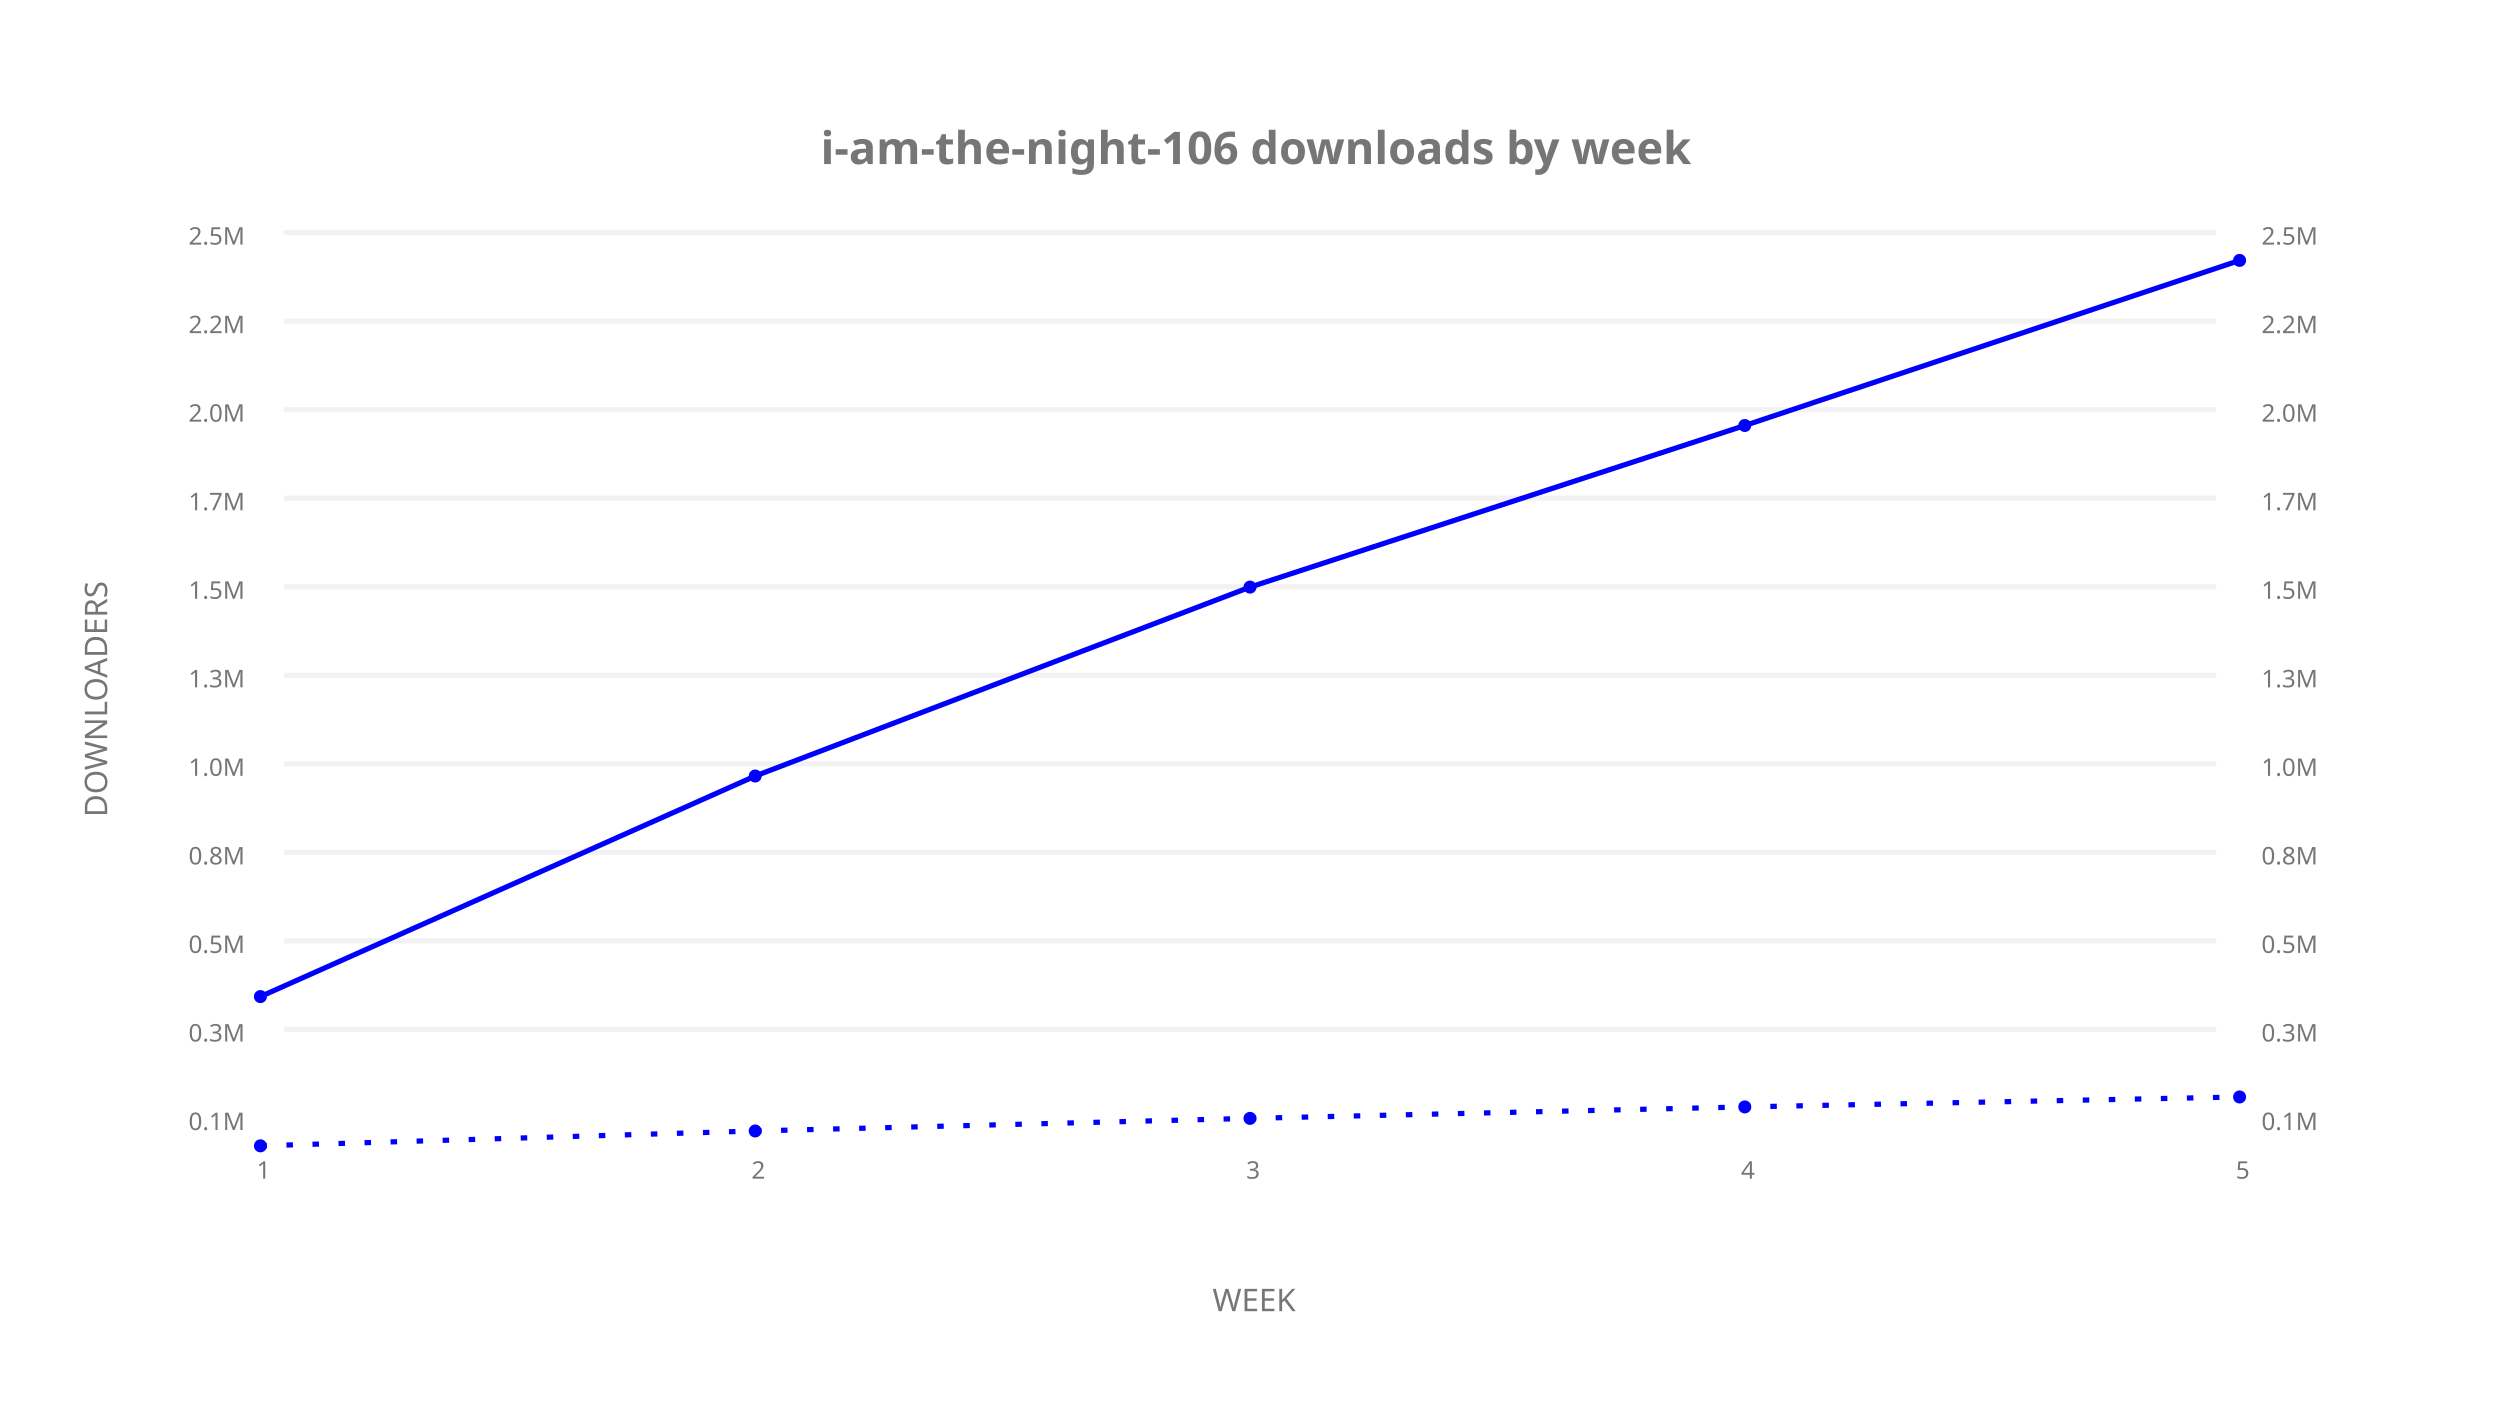
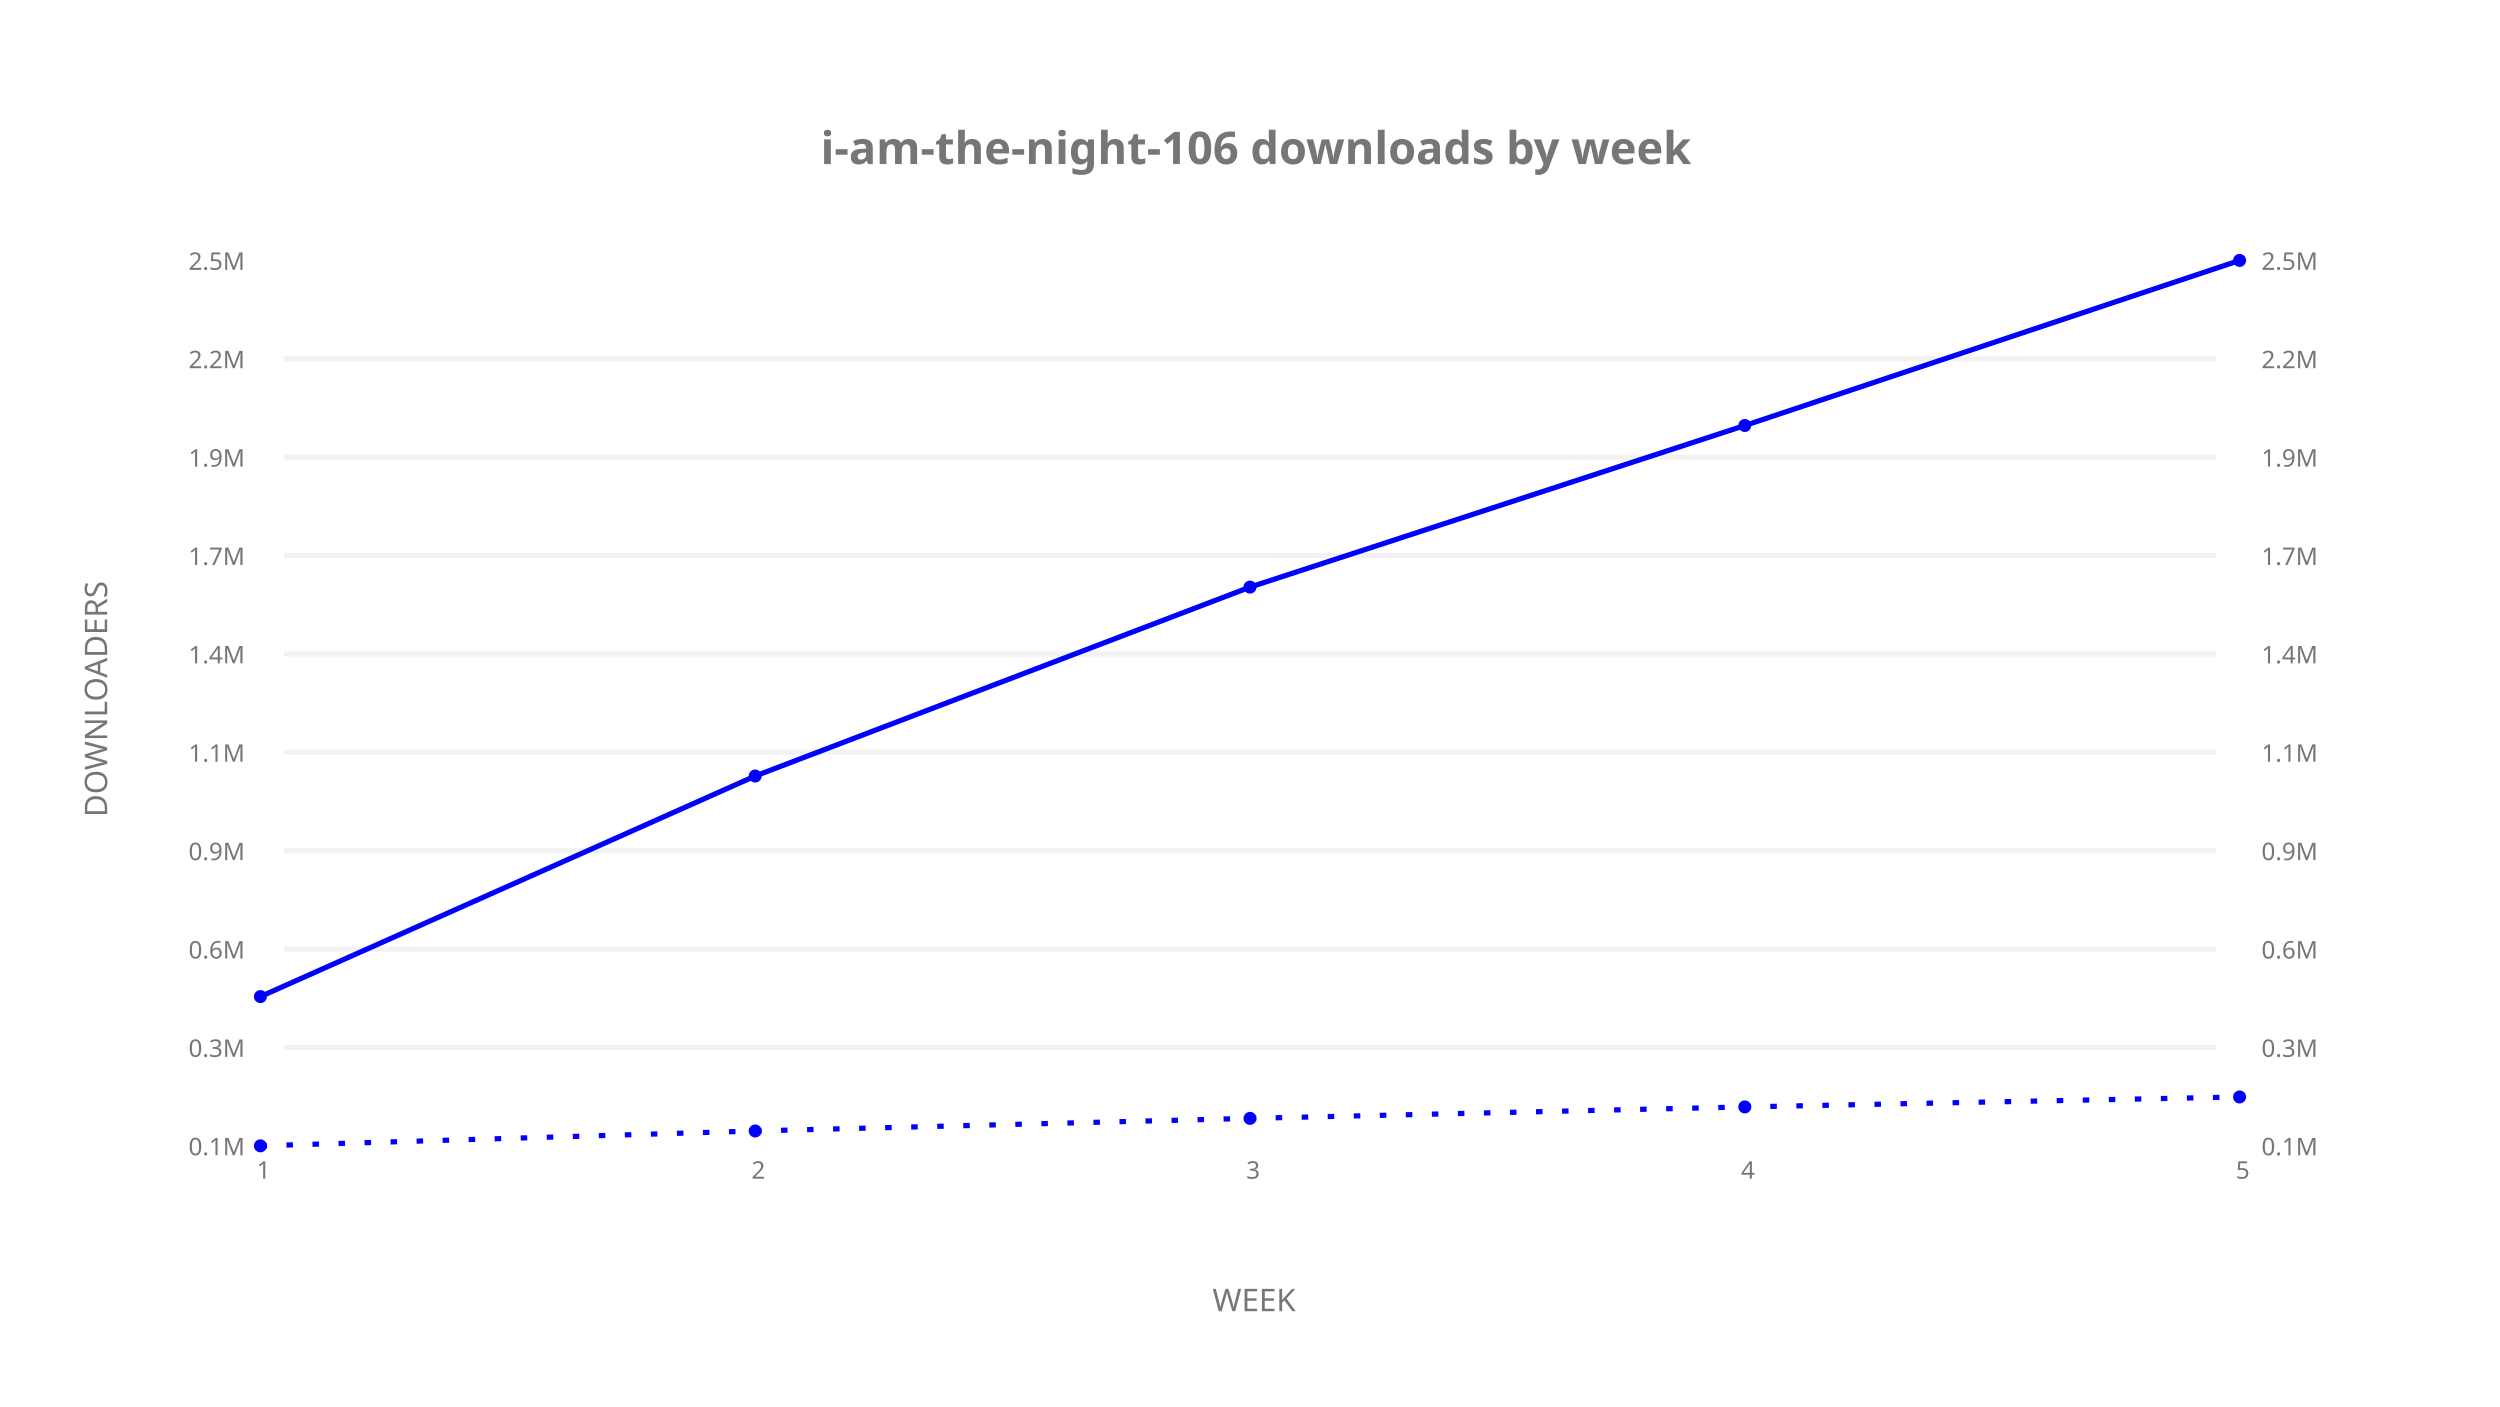
<svg xmlns="http://www.w3.org/2000/svg" xml:space="preserve" id="i-am-the-night-106-downloads-by-week-i-am-the-night-106-week" x="0px" y="0px" width="1920px" height="1080px" viewBox="0 0 1920 1080" enable-background="new 0 0 1920 1080" role="img">
  <g id="annotations">
    <text x="960" y="126" font-family="Atkinson Hyperlegible" font-size="26pt" text-anchor="middle" text-align="center" font-weight="600" font-style="normal" style="fill:rgb(118,118,118); fill-opacity:1; stroke:rgb(118,118,118); stroke-opacity:0; stroke-width:0.5"> i-am-the-night-106 downloads by week</text>
    <g id="axes-lines">
      <text x="960" y="1007" font-family="Atkinson Hyperlegible" font-size="18pt" text-anchor="middle" text-align="center" font-weight="500" font-style="normal" style="fill:rgb(118,118,118); fill-opacity:1; stroke:rgb(118,118,118); stroke-opacity:0; stroke-width:0.5"> WEEK</text>
      <text x="73" y="540" font-family="Atkinson Hyperlegible" font-size="18pt" text-anchor="middle" text-align="center" dominant-baseline="central" font-weight="500" font-style="normal" style="fill:rgb(118,118,118); fill-opacity:1; stroke:rgb(118,118,118); stroke-opacity:0; stroke-width:0.5" transform="rotate(-90,73,540)"> DOWNLOADERS</text>
    </g>
    <g id="tic-y-label-lines">
-       <line x1="218" y1="790.619" x2="1702" y2="790.619" style="fill:rgb(0,0,255); fill-opacity:0; stroke:rgb(242,242,242); stroke-opacity:1; stroke-width:4" />
-       <line x1="218" y1="722.619" x2="1702" y2="722.619" style="fill:rgb(0,0,255); fill-opacity:0; stroke:rgb(242,242,242); stroke-opacity:1; stroke-width:4" />
-       <line x1="218" y1="654.619" x2="1702" y2="654.619" style="fill:rgb(0,0,255); fill-opacity:0; stroke:rgb(242,242,242); stroke-opacity:1; stroke-width:4" />
-       <line x1="218" y1="586.619" x2="1702" y2="586.619" style="fill:rgb(0,0,255); fill-opacity:0; stroke:rgb(242,242,242); stroke-opacity:1; stroke-width:4" />
-       <line x1="218" y1="518.619" x2="1702" y2="518.619" style="fill:rgb(0,0,255); fill-opacity:0; stroke:rgb(242,242,242); stroke-opacity:1; stroke-width:4" />
-       <line x1="218" y1="450.619" x2="1702" y2="450.619" style="fill:rgb(0,0,255); fill-opacity:0; stroke:rgb(242,242,242); stroke-opacity:1; stroke-width:4" />
-       <line x1="218" y1="382.619" x2="1702" y2="382.619" style="fill:rgb(0,0,255); fill-opacity:0; stroke:rgb(242,242,242); stroke-opacity:1; stroke-width:4" />
-       <line x1="218" y1="314.619" x2="1702" y2="314.619" style="fill:rgb(0,0,255); fill-opacity:0; stroke:rgb(242,242,242); stroke-opacity:1; stroke-width:4" />
-       <line x1="218" y1="246.619" x2="1702" y2="246.619" style="fill:rgb(0,0,255); fill-opacity:0; stroke:rgb(242,242,242); stroke-opacity:1; stroke-width:4" />
-       <line x1="218" y1="178.619" x2="1702" y2="178.619" style="fill:rgb(0,0,255); fill-opacity:0; stroke:rgb(242,242,242); stroke-opacity:1; stroke-width:4" />
+       <line x1="218" y1="804.444" x2="1702" y2="804.444" style="fill:rgb(0,0,255); fill-opacity:0; stroke:rgb(242,242,242); stroke-opacity:1; stroke-width:4" />
+       <line x1="218" y1="728.889" x2="1702" y2="728.889" style="fill:rgb(0,0,255); fill-opacity:0; stroke:rgb(242,242,242); stroke-opacity:1; stroke-width:4" />
+       <line x1="218" y1="653.333" x2="1702" y2="653.333" style="fill:rgb(0,0,255); fill-opacity:0; stroke:rgb(242,242,242); stroke-opacity:1; stroke-width:4" />
+       <line x1="218" y1="577.778" x2="1702" y2="577.778" style="fill:rgb(0,0,255); fill-opacity:0; stroke:rgb(242,242,242); stroke-opacity:1; stroke-width:4" />
+       <line x1="218" y1="502.222" x2="1702" y2="502.222" style="fill:rgb(0,0,255); fill-opacity:0; stroke:rgb(242,242,242); stroke-opacity:1; stroke-width:4" />
+       <line x1="218" y1="426.667" x2="1702" y2="426.667" style="fill:rgb(0,0,255); fill-opacity:0; stroke:rgb(242,242,242); stroke-opacity:1; stroke-width:4" />
+       <line x1="218" y1="351.111" x2="1702" y2="351.111" style="fill:rgb(0,0,255); fill-opacity:0; stroke:rgb(242,242,242); stroke-opacity:1; stroke-width:4" />
+       <line x1="218" y1="275.556" x2="1702" y2="275.556" style="fill:rgb(0,0,255); fill-opacity:0; stroke:rgb(242,242,242); stroke-opacity:1; stroke-width:4" />
    </g>
    <g id="tic-x-labels">
      <text x="200" y="898" font-family="Atkinson Hyperlegible" font-size="14pt" text-anchor="middle" text-align="center" dominant-baseline="central" font-weight="400" font-style="normal" style="fill:rgb(118,118,118); fill-opacity:1; stroke:rgb(118,118,118); stroke-opacity:0; stroke-width:0.5"> 1</text>
      <text x="580" y="898" font-family="Atkinson Hyperlegible" font-size="14pt" text-anchor="middle" text-align="center" dominant-baseline="central" font-weight="400" font-style="normal" style="fill:rgb(118,118,118); fill-opacity:1; stroke:rgb(118,118,118); stroke-opacity:0; stroke-width:0.5"> 2</text>
      <text x="960" y="898" font-family="Atkinson Hyperlegible" font-size="14pt" text-anchor="middle" text-align="center" dominant-baseline="central" font-weight="400" font-style="normal" style="fill:rgb(118,118,118); fill-opacity:1; stroke:rgb(118,118,118); stroke-opacity:0; stroke-width:0.5"> 3</text>
      <text x="1340" y="898" font-family="Atkinson Hyperlegible" font-size="14pt" text-anchor="middle" text-align="center" dominant-baseline="central" font-weight="400" font-style="normal" style="fill:rgb(118,118,118); fill-opacity:1; stroke:rgb(118,118,118); stroke-opacity:0; stroke-width:0.5"> 4</text>
      <text x="1720" y="898" font-family="Atkinson Hyperlegible" font-size="14pt" text-anchor="middle" text-align="center" dominant-baseline="central" font-weight="400" font-style="normal" style="fill:rgb(118,118,118); fill-opacity:1; stroke:rgb(118,118,118); stroke-opacity:0; stroke-width:0.5"> 5</text>
    </g>
    <g id="tic-y-labels">
-       <text x="164" y="860.619" font-family="Atkinson Hyperlegible" font-size="14pt" text-anchor="middle" text-align="center" dominant-baseline="central" font-weight="400" font-style="normal" style="fill:rgb(118,118,118); fill-opacity:1; stroke:rgb(118,118,118); stroke-opacity:0; stroke-width:0.5"> 0.1M</text>
-       <text x="1756" y="860.619" font-family="Atkinson Hyperlegible" font-size="14pt" text-anchor="middle" text-align="center" dominant-baseline="central" font-weight="400" font-style="normal" style="fill:rgb(118,118,118); fill-opacity:1; stroke:rgb(118,118,118); stroke-opacity:0; stroke-width:0.5"> 0.1M</text>
-       <text x="164" y="792.619" font-family="Atkinson Hyperlegible" font-size="14pt" text-anchor="middle" text-align="center" dominant-baseline="central" font-weight="400" font-style="normal" style="fill:rgb(118,118,118); fill-opacity:1; stroke:rgb(118,118,118); stroke-opacity:0; stroke-width:0.5"> 0.3M</text>
-       <text x="1756" y="792.619" font-family="Atkinson Hyperlegible" font-size="14pt" text-anchor="middle" text-align="center" dominant-baseline="central" font-weight="400" font-style="normal" style="fill:rgb(118,118,118); fill-opacity:1; stroke:rgb(118,118,118); stroke-opacity:0; stroke-width:0.5"> 0.3M</text>
-       <text x="164" y="724.619" font-family="Atkinson Hyperlegible" font-size="14pt" text-anchor="middle" text-align="center" dominant-baseline="central" font-weight="400" font-style="normal" style="fill:rgb(118,118,118); fill-opacity:1; stroke:rgb(118,118,118); stroke-opacity:0; stroke-width:0.5"> 0.5M</text>
-       <text x="1756" y="724.619" font-family="Atkinson Hyperlegible" font-size="14pt" text-anchor="middle" text-align="center" dominant-baseline="central" font-weight="400" font-style="normal" style="fill:rgb(118,118,118); fill-opacity:1; stroke:rgb(118,118,118); stroke-opacity:0; stroke-width:0.5"> 0.5M</text>
-       <text x="164" y="656.619" font-family="Atkinson Hyperlegible" font-size="14pt" text-anchor="middle" text-align="center" dominant-baseline="central" font-weight="400" font-style="normal" style="fill:rgb(118,118,118); fill-opacity:1; stroke:rgb(118,118,118); stroke-opacity:0; stroke-width:0.5"> 0.8M</text>
-       <text x="1756" y="656.619" font-family="Atkinson Hyperlegible" font-size="14pt" text-anchor="middle" text-align="center" dominant-baseline="central" font-weight="400" font-style="normal" style="fill:rgb(118,118,118); fill-opacity:1; stroke:rgb(118,118,118); stroke-opacity:0; stroke-width:0.5"> 0.8M</text>
-       <text x="164" y="588.619" font-family="Atkinson Hyperlegible" font-size="14pt" text-anchor="middle" text-align="center" dominant-baseline="central" font-weight="400" font-style="normal" style="fill:rgb(118,118,118); fill-opacity:1; stroke:rgb(118,118,118); stroke-opacity:0; stroke-width:0.5"> 1.0M</text>
-       <text x="1756" y="588.619" font-family="Atkinson Hyperlegible" font-size="14pt" text-anchor="middle" text-align="center" dominant-baseline="central" font-weight="400" font-style="normal" style="fill:rgb(118,118,118); fill-opacity:1; stroke:rgb(118,118,118); stroke-opacity:0; stroke-width:0.5"> 1.0M</text>
-       <text x="164" y="520.619" font-family="Atkinson Hyperlegible" font-size="14pt" text-anchor="middle" text-align="center" dominant-baseline="central" font-weight="400" font-style="normal" style="fill:rgb(118,118,118); fill-opacity:1; stroke:rgb(118,118,118); stroke-opacity:0; stroke-width:0.5"> 1.3M</text>
-       <text x="1756" y="520.619" font-family="Atkinson Hyperlegible" font-size="14pt" text-anchor="middle" text-align="center" dominant-baseline="central" font-weight="400" font-style="normal" style="fill:rgb(118,118,118); fill-opacity:1; stroke:rgb(118,118,118); stroke-opacity:0; stroke-width:0.5"> 1.3M</text>
-       <text x="164" y="452.619" font-family="Atkinson Hyperlegible" font-size="14pt" text-anchor="middle" text-align="center" dominant-baseline="central" font-weight="400" font-style="normal" style="fill:rgb(118,118,118); fill-opacity:1; stroke:rgb(118,118,118); stroke-opacity:0; stroke-width:0.5"> 1.5M</text>
-       <text x="1756" y="452.619" font-family="Atkinson Hyperlegible" font-size="14pt" text-anchor="middle" text-align="center" dominant-baseline="central" font-weight="400" font-style="normal" style="fill:rgb(118,118,118); fill-opacity:1; stroke:rgb(118,118,118); stroke-opacity:0; stroke-width:0.5"> 1.5M</text>
-       <text x="164" y="384.619" font-family="Atkinson Hyperlegible" font-size="14pt" text-anchor="middle" text-align="center" dominant-baseline="central" font-weight="400" font-style="normal" style="fill:rgb(118,118,118); fill-opacity:1; stroke:rgb(118,118,118); stroke-opacity:0; stroke-width:0.5"> 1.7M</text>
-       <text x="1756" y="384.619" font-family="Atkinson Hyperlegible" font-size="14pt" text-anchor="middle" text-align="center" dominant-baseline="central" font-weight="400" font-style="normal" style="fill:rgb(118,118,118); fill-opacity:1; stroke:rgb(118,118,118); stroke-opacity:0; stroke-width:0.5"> 1.7M</text>
-       <text x="164" y="316.619" font-family="Atkinson Hyperlegible" font-size="14pt" text-anchor="middle" text-align="center" dominant-baseline="central" font-weight="400" font-style="normal" style="fill:rgb(118,118,118); fill-opacity:1; stroke:rgb(118,118,118); stroke-opacity:0; stroke-width:0.5"> 2.0M</text>
-       <text x="1756" y="316.619" font-family="Atkinson Hyperlegible" font-size="14pt" text-anchor="middle" text-align="center" dominant-baseline="central" font-weight="400" font-style="normal" style="fill:rgb(118,118,118); fill-opacity:1; stroke:rgb(118,118,118); stroke-opacity:0; stroke-width:0.5"> 2.0M</text>
-       <text x="164" y="248.619" font-family="Atkinson Hyperlegible" font-size="14pt" text-anchor="middle" text-align="center" dominant-baseline="central" font-weight="400" font-style="normal" style="fill:rgb(118,118,118); fill-opacity:1; stroke:rgb(118,118,118); stroke-opacity:0; stroke-width:0.5"> 2.2M</text>
-       <text x="1756" y="248.619" font-family="Atkinson Hyperlegible" font-size="14pt" text-anchor="middle" text-align="center" dominant-baseline="central" font-weight="400" font-style="normal" style="fill:rgb(118,118,118); fill-opacity:1; stroke:rgb(118,118,118); stroke-opacity:0; stroke-width:0.5"> 2.2M</text>
-       <text x="164" y="180.619" font-family="Atkinson Hyperlegible" font-size="14pt" text-anchor="middle" text-align="center" dominant-baseline="central" font-weight="400" font-style="normal" style="fill:rgb(118,118,118); fill-opacity:1; stroke:rgb(118,118,118); stroke-opacity:0; stroke-width:0.5"> 2.5M</text>
-       <text x="1756" y="180.619" font-family="Atkinson Hyperlegible" font-size="14pt" text-anchor="middle" text-align="center" dominant-baseline="central" font-weight="400" font-style="normal" style="fill:rgb(118,118,118); fill-opacity:1; stroke:rgb(118,118,118); stroke-opacity:0; stroke-width:0.5"> 2.5M</text>
+       <text x="164" y="880" font-family="Atkinson Hyperlegible" font-size="14pt" text-anchor="middle" text-align="center" dominant-baseline="central" font-weight="400" font-style="normal" style="fill:rgb(118,118,118); fill-opacity:1; stroke:rgb(118,118,118); stroke-opacity:0; stroke-width:0.5"> 0.1M</text>
+       <text x="1756" y="880" font-family="Atkinson Hyperlegible" font-size="14pt" text-anchor="middle" text-align="center" dominant-baseline="central" font-weight="400" font-style="normal" style="fill:rgb(118,118,118); fill-opacity:1; stroke:rgb(118,118,118); stroke-opacity:0; stroke-width:0.5"> 0.1M</text>
+       <text x="164" y="804.444" font-family="Atkinson Hyperlegible" font-size="14pt" text-anchor="middle" text-align="center" dominant-baseline="central" font-weight="400" font-style="normal" style="fill:rgb(118,118,118); fill-opacity:1; stroke:rgb(118,118,118); stroke-opacity:0; stroke-width:0.5"> 0.3M</text>
+       <text x="1756" y="804.444" font-family="Atkinson Hyperlegible" font-size="14pt" text-anchor="middle" text-align="center" dominant-baseline="central" font-weight="400" font-style="normal" style="fill:rgb(118,118,118); fill-opacity:1; stroke:rgb(118,118,118); stroke-opacity:0; stroke-width:0.5"> 0.3M</text>
+       <text x="164" y="728.889" font-family="Atkinson Hyperlegible" font-size="14pt" text-anchor="middle" text-align="center" dominant-baseline="central" font-weight="400" font-style="normal" style="fill:rgb(118,118,118); fill-opacity:1; stroke:rgb(118,118,118); stroke-opacity:0; stroke-width:0.5"> 0.6M</text>
+       <text x="1756" y="728.889" font-family="Atkinson Hyperlegible" font-size="14pt" text-anchor="middle" text-align="center" dominant-baseline="central" font-weight="400" font-style="normal" style="fill:rgb(118,118,118); fill-opacity:1; stroke:rgb(118,118,118); stroke-opacity:0; stroke-width:0.5"> 0.6M</text>
+       <text x="164" y="653.333" font-family="Atkinson Hyperlegible" font-size="14pt" text-anchor="middle" text-align="center" dominant-baseline="central" font-weight="400" font-style="normal" style="fill:rgb(118,118,118); fill-opacity:1; stroke:rgb(118,118,118); stroke-opacity:0; stroke-width:0.5"> 0.9M</text>
+       <text x="1756" y="653.333" font-family="Atkinson Hyperlegible" font-size="14pt" text-anchor="middle" text-align="center" dominant-baseline="central" font-weight="400" font-style="normal" style="fill:rgb(118,118,118); fill-opacity:1; stroke:rgb(118,118,118); stroke-opacity:0; stroke-width:0.5"> 0.9M</text>
+       <text x="164" y="577.778" font-family="Atkinson Hyperlegible" font-size="14pt" text-anchor="middle" text-align="center" dominant-baseline="central" font-weight="400" font-style="normal" style="fill:rgb(118,118,118); fill-opacity:1; stroke:rgb(118,118,118); stroke-opacity:0; stroke-width:0.5"> 1.1M</text>
+       <text x="1756" y="577.778" font-family="Atkinson Hyperlegible" font-size="14pt" text-anchor="middle" text-align="center" dominant-baseline="central" font-weight="400" font-style="normal" style="fill:rgb(118,118,118); fill-opacity:1; stroke:rgb(118,118,118); stroke-opacity:0; stroke-width:0.5"> 1.1M</text>
+       <text x="164" y="502.222" font-family="Atkinson Hyperlegible" font-size="14pt" text-anchor="middle" text-align="center" dominant-baseline="central" font-weight="400" font-style="normal" style="fill:rgb(118,118,118); fill-opacity:1; stroke:rgb(118,118,118); stroke-opacity:0; stroke-width:0.5"> 1.4M</text>
+       <text x="1756" y="502.222" font-family="Atkinson Hyperlegible" font-size="14pt" text-anchor="middle" text-align="center" dominant-baseline="central" font-weight="400" font-style="normal" style="fill:rgb(118,118,118); fill-opacity:1; stroke:rgb(118,118,118); stroke-opacity:0; stroke-width:0.5"> 1.4M</text>
+       <text x="164" y="426.667" font-family="Atkinson Hyperlegible" font-size="14pt" text-anchor="middle" text-align="center" dominant-baseline="central" font-weight="400" font-style="normal" style="fill:rgb(118,118,118); fill-opacity:1; stroke:rgb(118,118,118); stroke-opacity:0; stroke-width:0.5"> 1.7M</text>
+       <text x="1756" y="426.667" font-family="Atkinson Hyperlegible" font-size="14pt" text-anchor="middle" text-align="center" dominant-baseline="central" font-weight="400" font-style="normal" style="fill:rgb(118,118,118); fill-opacity:1; stroke:rgb(118,118,118); stroke-opacity:0; stroke-width:0.5"> 1.7M</text>
+       <text x="164" y="351.111" font-family="Atkinson Hyperlegible" font-size="14pt" text-anchor="middle" text-align="center" dominant-baseline="central" font-weight="400" font-style="normal" style="fill:rgb(118,118,118); fill-opacity:1; stroke:rgb(118,118,118); stroke-opacity:0; stroke-width:0.5"> 1.9M</text>
+       <text x="1756" y="351.111" font-family="Atkinson Hyperlegible" font-size="14pt" text-anchor="middle" text-align="center" dominant-baseline="central" font-weight="400" font-style="normal" style="fill:rgb(118,118,118); fill-opacity:1; stroke:rgb(118,118,118); stroke-opacity:0; stroke-width:0.5"> 1.9M</text>
+       <text x="164" y="275.556" font-family="Atkinson Hyperlegible" font-size="14pt" text-anchor="middle" text-align="center" dominant-baseline="central" font-weight="400" font-style="normal" style="fill:rgb(118,118,118); fill-opacity:1; stroke:rgb(118,118,118); stroke-opacity:0; stroke-width:0.5"> 2.2M</text>
+       <text x="1756" y="275.556" font-family="Atkinson Hyperlegible" font-size="14pt" text-anchor="middle" text-align="center" dominant-baseline="central" font-weight="400" font-style="normal" style="fill:rgb(118,118,118); fill-opacity:1; stroke:rgb(118,118,118); stroke-opacity:0; stroke-width:0.5"> 2.2M</text>
+       <text x="164" y="200" font-family="Atkinson Hyperlegible" font-size="14pt" text-anchor="middle" text-align="center" dominant-baseline="central" font-weight="400" font-style="normal" style="fill:rgb(118,118,118); fill-opacity:1; stroke:rgb(118,118,118); stroke-opacity:0; stroke-width:0.5"> 2.5M</text>
+       <text x="1756" y="200" font-family="Atkinson Hyperlegible" font-size="14pt" text-anchor="middle" text-align="center" dominant-baseline="central" font-weight="400" font-style="normal" style="fill:rgb(118,118,118); fill-opacity:1; stroke:rgb(118,118,118); stroke-opacity:0; stroke-width:0.5"> 2.5M</text>
    </g>
  </g>
  <g id="polyline-i-am-the-night-106 downloads by week">
    <polyline points="200,765.373 580,595.975 960,450.9 1340,326.784 1720,200 " style="fill:rgb(0,0,255); fill-opacity:0; stroke:rgb(0,0,255); stroke-opacity:1; stroke-width:4" />
  </g>
  <g id="markers-i-am-the-night-106 downloads by week">
    <circle cx="200" cy="765.373" r="5" style="fill:rgb(0,0,255); fill-opacity:1; stroke:rgb(0,0,255); stroke-opacity:0; stroke-width:4">
</circle>
    <circle cx="580" cy="595.975" r="5" style="fill:rgb(0,0,255); fill-opacity:1; stroke:rgb(0,0,255); stroke-opacity:0; stroke-width:4">
</circle>
    <circle cx="960" cy="450.9" r="5" style="fill:rgb(0,0,255); fill-opacity:1; stroke:rgb(0,0,255); stroke-opacity:0; stroke-width:4">
</circle>
    <circle cx="1340" cy="326.784" r="5" style="fill:rgb(0,0,255); fill-opacity:1; stroke:rgb(0,0,255); stroke-opacity:0; stroke-width:4">
</circle>
    <circle cx="1720" cy="200" r="5" style="fill:rgb(0,0,255); fill-opacity:1; stroke:rgb(0,0,255); stroke-opacity:0; stroke-width:4">
</circle>
  </g>
  <g id="polyline-i-am-the-night-106 downloads by week uploaders">
    <polyline points="200,880 580,868.587 960,858.909 1340,850.121 1720,842.467 " stroke-dasharray="5 15" style="fill:rgb(0,0,255); fill-opacity:0; stroke:rgb(0,0,255); stroke-opacity:1; stroke-width:4" />
  </g>
  <g id="markers-i-am-the-night-106 downloads by week uploaders">
    <circle cx="200" cy="880" r="5" style="fill:rgb(0,0,255); fill-opacity:1; stroke:rgb(0,0,255); stroke-opacity:0; stroke-width:4">
</circle>
    <circle cx="580" cy="868.587" r="5" style="fill:rgb(0,0,255); fill-opacity:1; stroke:rgb(0,0,255); stroke-opacity:0; stroke-width:4">
</circle>
    <circle cx="960" cy="858.909" r="5" style="fill:rgb(0,0,255); fill-opacity:1; stroke:rgb(0,0,255); stroke-opacity:0; stroke-width:4">
</circle>
    <circle cx="1340" cy="850.121" r="5" style="fill:rgb(0,0,255); fill-opacity:1; stroke:rgb(0,0,255); stroke-opacity:0; stroke-width:4">
</circle>
    <circle cx="1720" cy="842.467" r="5" style="fill:rgb(0,0,255); fill-opacity:1; stroke:rgb(0,0,255); stroke-opacity:0; stroke-width:4">
</circle>
  </g>
</svg>
